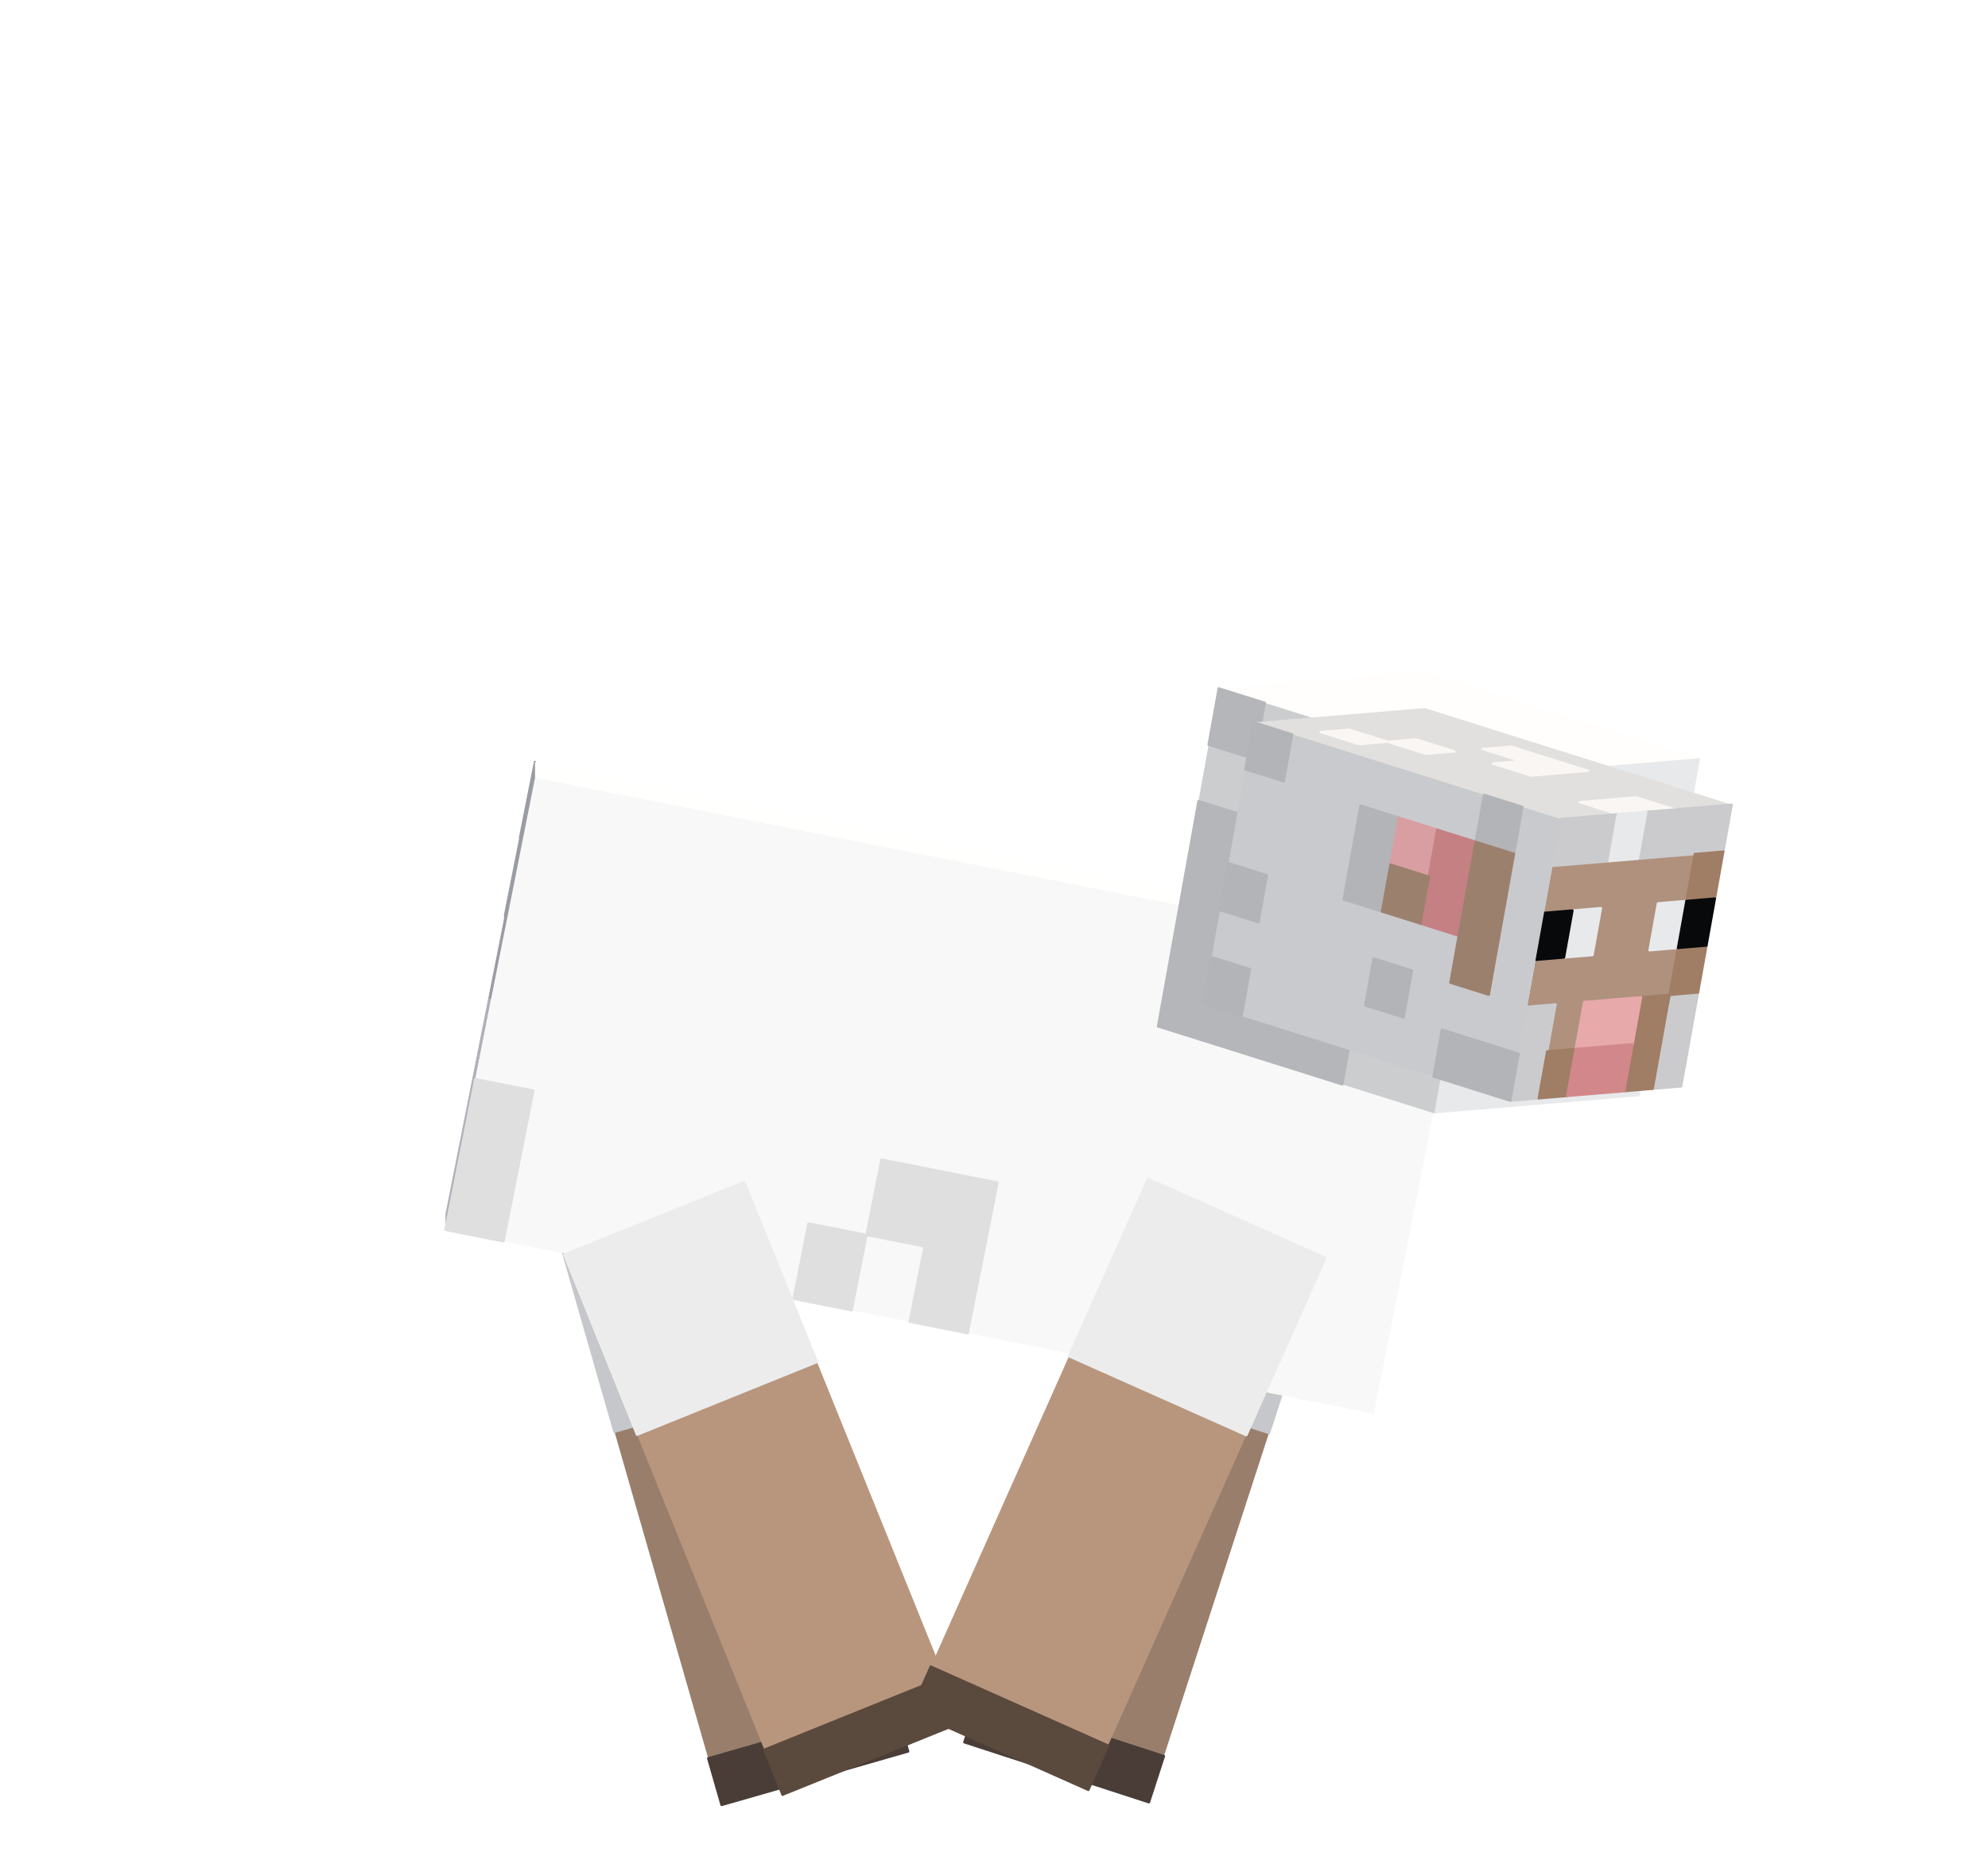
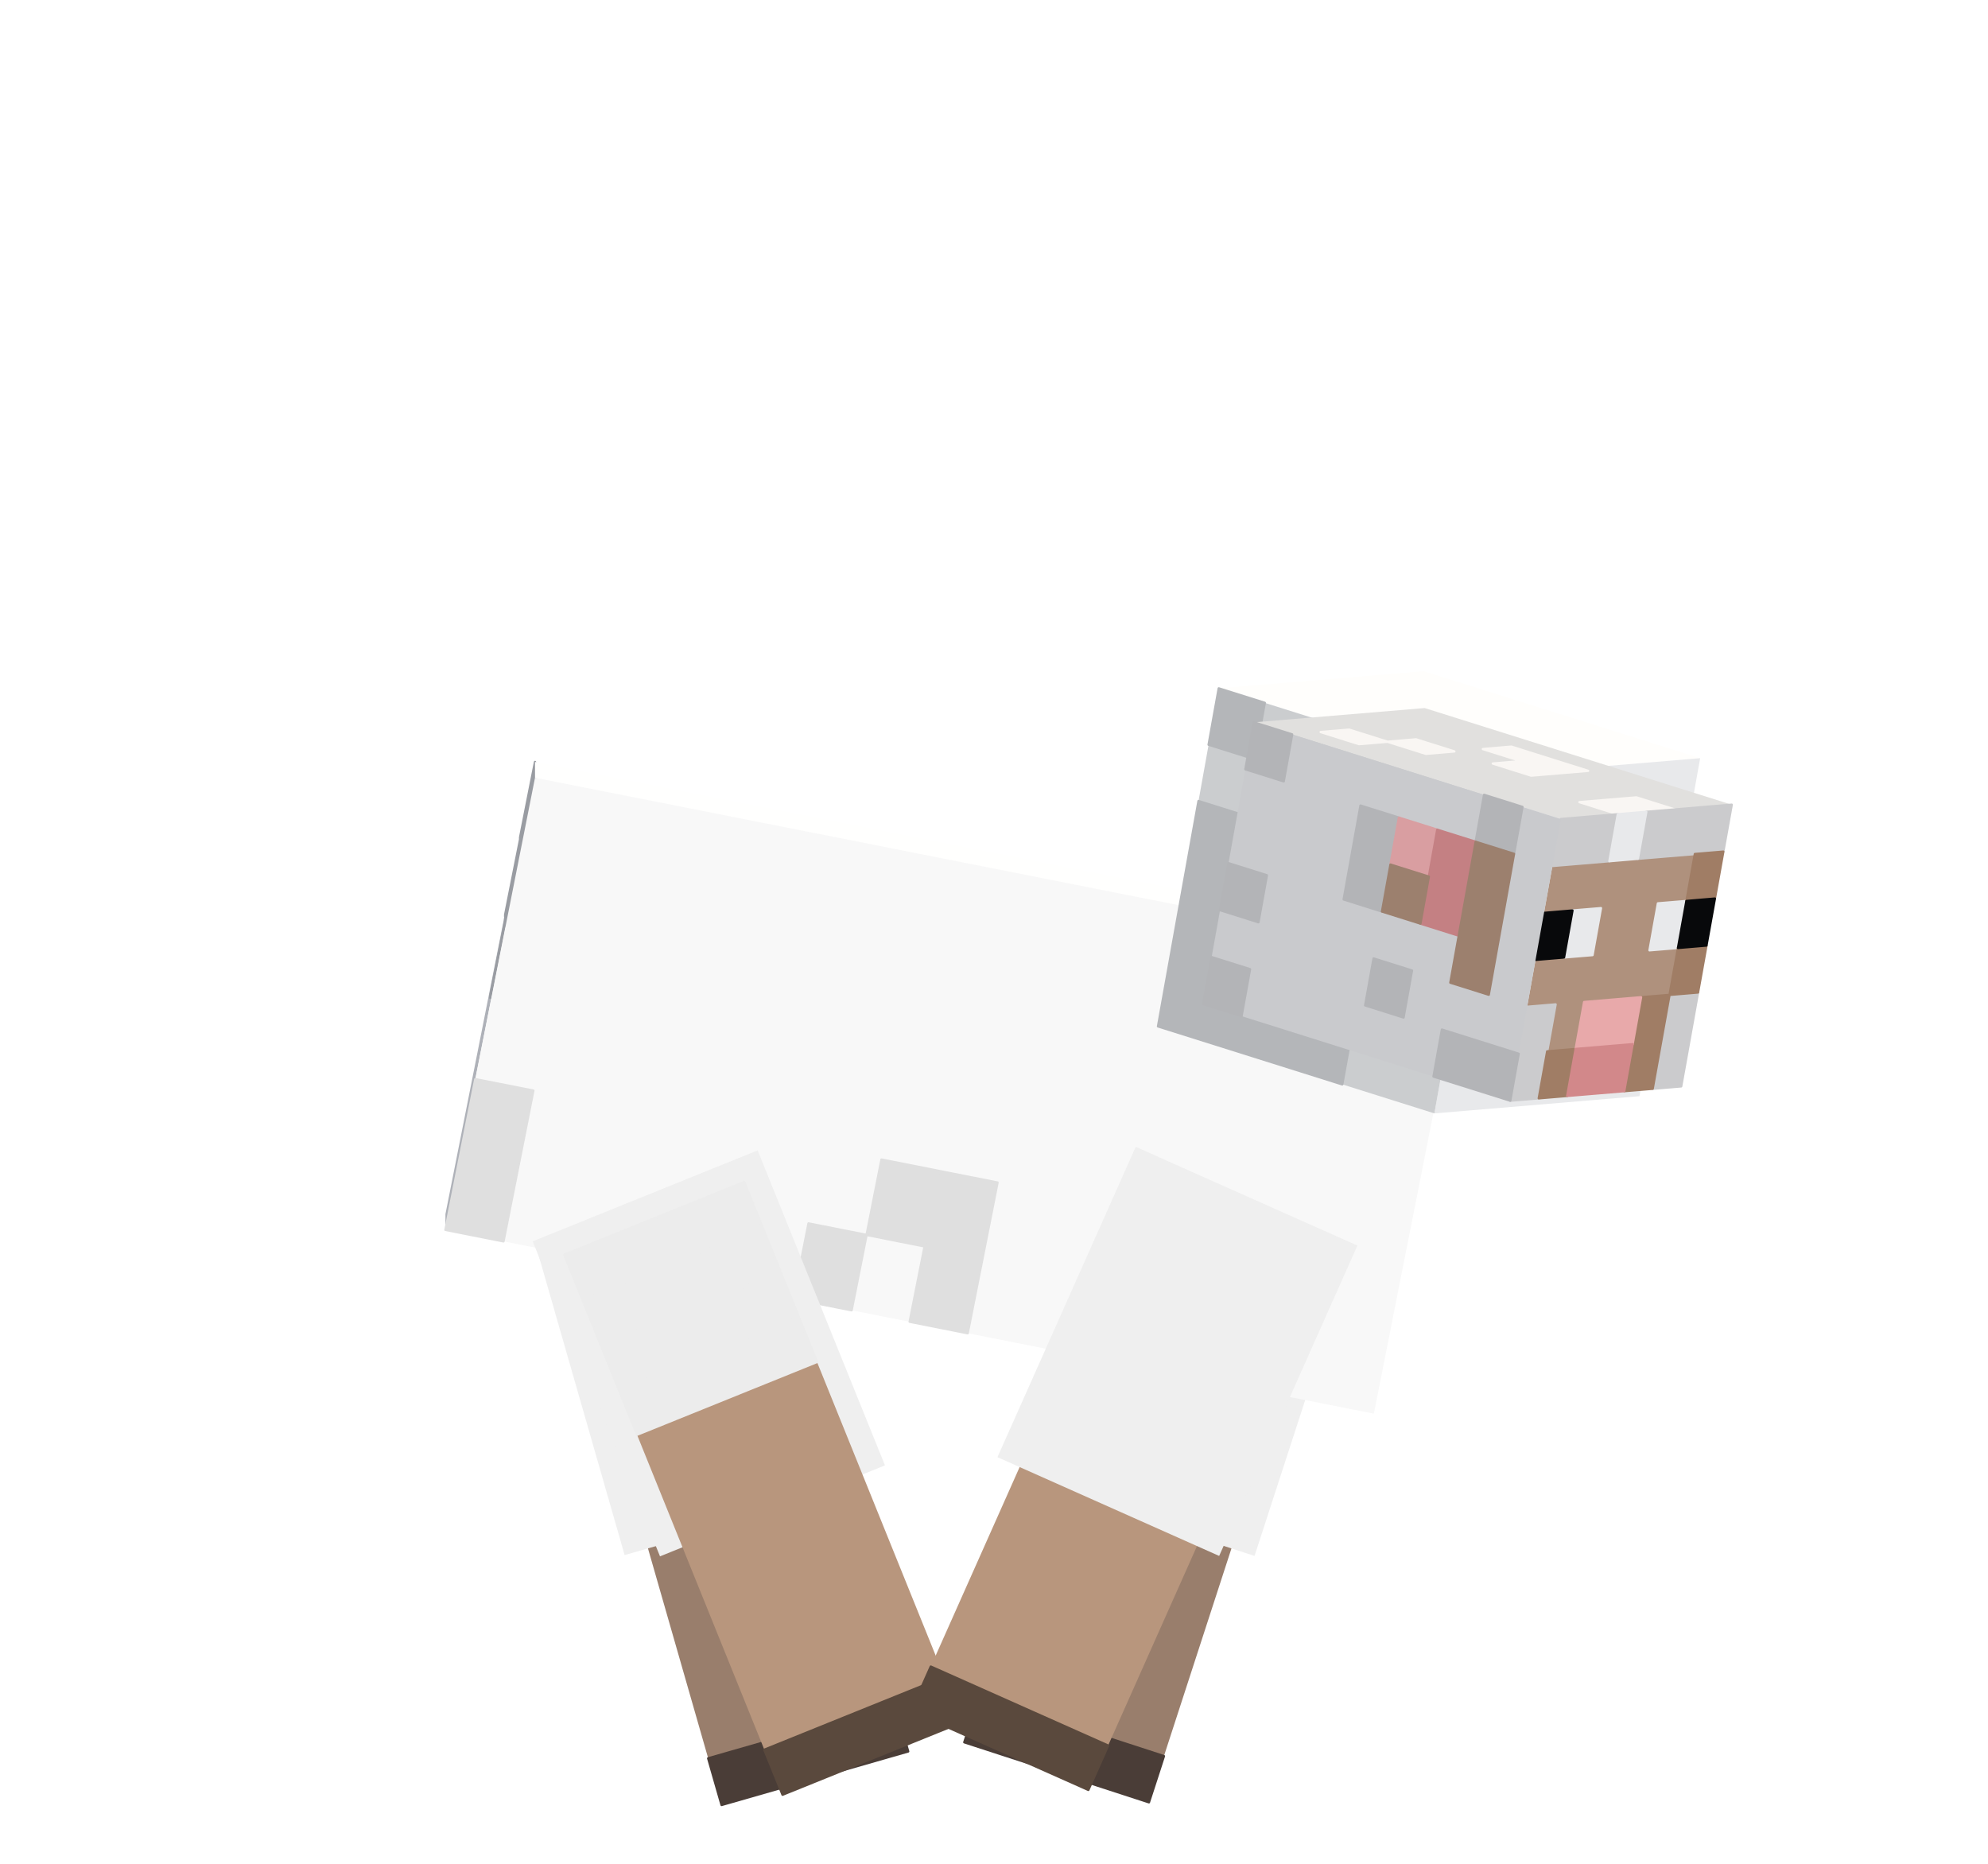
<svg xmlns="http://www.w3.org/2000/svg" viewBox="0 0 512 480" width="512" height="480" role="img" aria-labelledby="death-4-title">
  <g id="sheep">
    <g id="leg-hind-left" aria-label="Hind left leg">
      <g class="face" data-face="nx">
        <path fill="#997e6c" d="M144.47 320.67L192.53 306.88L233.9 451.06L185.84 464.85Z" />
        <path fill="#c5c7ca" stroke="#c5c7ca" stroke-width=".6" stroke-linejoin="round" d="M144.47 320.67L192.53 306.88L195.98 318.9L147.92 332.69ZM147.92 332.69L195.98 318.9L199.43 330.91L151.36 344.7ZM151.36 344.7L199.43 330.91L202.87 342.93L154.81 356.72ZM154.81 356.72L202.87 342.93L206.32 354.94L158.26 368.73Z" />
        <path fill="#4a3d37" stroke="#4a3d37" stroke-width=".6" stroke-linejoin="round" d="M182.39 452.84L230.45 439.05L233.9 451.06L185.84 464.85Z" />
      </g>
    </g>
+     <g id="wool-hind-left" aria-label="Wool hind left">
+       <g class="face" data-face="nx">
+         <path fill="#efefef" d="M136.74 316.39L196.81 299.15L220.95 383.26L160.87 400.49Z" />
+       </g>
+     </g>
    <g id="leg-front-left" aria-label="Front left leg">
      <g class="face" data-face="nx">
        <path fill="#997e6c" d="M294.72 306.05L342.28 321.5L295.9 464.16L248.35 448.7Z" />
        <path fill="#c5c7ca" stroke="#c5c7ca" stroke-width=".6" stroke-linejoin="round" d="M294.72 306.05L342.28 321.5L338.41 333.39L290.86 317.93ZM290.86 317.93L338.41 333.39L334.55 345.28L287 329.82ZM287 329.82L334.55 345.28L330.68 357.17L283.13 341.71ZM283.13 341.71L330.68 357.17L326.82 369.06L279.27 353.6Z" />
        <path fill="#4a3d37" stroke="#4a3d37" stroke-width=".6" stroke-linejoin="round" d="M252.21 436.81L299.76 452.27L295.9 464.16L248.35 448.7Z" />
+       </g>
+     </g>
+     <g id="wool-front-left" aria-label="Wool front left">
+       <g class="face" data-face="nx">
+         <path fill="#efefef" d="M290.71 298.17L350.15 317.49L323.1 400.71L263.66 381.38Z" />
      </g>
    </g>
    <g id="body" aria-label="Body">
      <g class="face" data-face="bottom">
        <path fill="#7e6a5f" d="M140.43 298.92L140.43 296.1L155 222.56L155 225.38Z" />
        <path fill="#aaabb1" stroke="#aaabb1" stroke-width=".6" stroke-linejoin="round" d="M140.43 298.92L140.43 298.57L142.86 286.31L142.86 286.66ZM142.86 286.66L142.86 285.96L145.29 273.7L145.29 274.41ZM142.86 285.25L142.86 284.9L145.29 272.64L145.29 273ZM145.29 273L145.29 272.64L147.72 260.39L147.72 260.74ZM150.14 249.89L150.14 249.54L152.57 237.28L152.57 237.63ZM150.14 248.83L150.14 248.48L152.57 236.23L152.57 236.58ZM152.57 236.93L152.57 236.58L155 224.32L155 224.67ZM152.57 235.52L152.57 235.17L155 222.91L155 223.26Z" />
      </g>
      <g class="face" data-face="back">
        <path fill="#c3a28b" d="M351.19 261.4L351.19 264.22L155 225.38L155 222.56Z" />
        <path fill="#f8f6f4" stroke="#f8f6f4" stroke-width=".6" stroke-linejoin="round" d="M338.93 260.38L338.93 261.08L326.67 258.66L326.67 257.95ZM326.67 258.66L326.67 259.01L314.4 256.58L314.4 256.23ZM314.4 255.17L314.4 255.52L302.14 253.1L302.14 252.74ZM302.14 251.69L302.14 252.04L289.88 249.61L289.88 249.26ZM302.14 252.74L302.14 253.45L289.88 251.02L289.88 250.32ZM302.14 253.8L302.14 254.51L289.88 252.08L289.88 251.37ZM289.88 249.96L289.88 250.32L277.62 247.89L277.62 247.54ZM289.88 251.37L289.88 251.73L277.62 249.3L277.62 248.95ZM277.62 248.24L277.62 248.59L265.36 246.17L265.36 245.81ZM265.36 244.76L265.36 245.46L253.1 243.03L253.1 242.33ZM253.1 241.98L253.1 242.33L240.83 239.9L240.83 239.55ZM240.83 241.31L240.83 241.66L228.57 239.24L228.57 238.88ZM228.57 237.48L228.57 237.83L216.31 235.4L216.31 235.05ZM228.57 238.53L228.57 239.59L216.31 237.16L216.31 236.11ZM216.31 235.05L216.31 235.4L204.05 232.97L204.05 232.62ZM216.31 235.75L216.31 236.11L204.05 233.68L204.05 233.33ZM204.05 232.27L204.05 232.62L191.79 230.19L191.79 229.84ZM204.05 233.68L204.05 234.03L191.79 231.6L191.79 231.25ZM191.79 231.96L191.79 232.31L179.52 229.88L179.52 229.53ZM179.52 227.41L179.52 227.77L167.26 225.34L167.26 224.99ZM179.52 228.82L179.52 229.18L167.26 226.75L167.26 226.4ZM179.52 229.53L179.52 230.23L167.26 227.81L167.26 227.1ZM167.26 226.4L167.26 226.75L155 224.32L155 223.97Z" />
      </g>
      <g class="face" data-face="nx">
        <path fill="#b8957c" d="M351.19 264.22L336.62 337.76L140.43 298.92L155 225.38Z" />
        <path fill="#ececec" stroke="#ececec" stroke-width=".6" stroke-linejoin="round" d="M348.76 276.47L346.33 288.73L334.07 286.3L336.5 274.05ZM341.48 313.24L336.62 337.76L324.36 335.33L329.22 310.82ZM334.07 286.3L329.22 310.82L316.95 308.39L321.81 283.87ZM326.67 259.36L324.24 271.62L311.98 269.19L314.4 256.93ZM321.81 283.87L316.95 308.39L304.69 305.96L309.55 281.45ZM309.55 281.45L307.12 293.7L294.86 291.28L297.29 279.02ZM304.69 305.96L302.26 318.22L290 315.79L292.43 303.53ZM302.14 254.51L299.71 266.76L287.45 264.34L289.88 252.08ZM290 315.79L287.57 328.05L275.31 325.62L277.74 313.36ZM280.17 301.11L277.74 313.36L265.48 310.94L267.91 298.68ZM277.62 249.65L275.19 261.91L262.93 259.48L265.36 247.22ZM262.93 259.48L255.64 296.25L243.38 293.82L250.67 257.05ZM250.67 257.05L245.81 281.57L233.55 279.14L238.41 254.63ZM243.38 293.82L240.95 306.08L228.69 303.65L231.12 291.4ZM238.41 254.63L235.98 266.88L223.71 264.46L226.14 252.2ZM233.55 279.14L231.12 291.4L218.86 288.97L221.29 276.71ZM228.69 303.65L226.26 315.91L214 313.48L216.43 301.23ZM223.71 264.46L221.29 276.71L209.02 274.29L211.45 262.03ZM218.86 288.97L214 313.48L201.74 311.06L206.6 286.54ZM199.19 259.6L196.76 271.86L184.5 269.43L186.93 257.17ZM194.33 284.12L191.91 296.37L179.64 293.94L182.07 281.69ZM167.38 291.52L164.95 303.77L152.69 301.35L155.12 289.09ZM167.26 227.81L164.83 240.06L152.57 237.63L155 225.38Z" />
      </g>
    </g>
    <g id="wool-body" aria-label="Wool body">
      <g class="face" data-face="bottom">
        <path fill="#aeb1b8" d="M114.72 316.74L114.72 312.69L137.79 196.24L137.79 200.3Z" />
        <path fill="#999ca2" stroke="#999ca2" stroke-width=".6" stroke-linejoin="round" d="M126.26 257L126.26 256.49L130.1 237.08L130.1 237.59ZM130.1 238.6L130.1 238.1L133.95 218.69L133.95 219.2ZM130.1 237.59L130.1 236.58L133.95 217.17L133.95 218.18ZM130.1 236.07L130.1 235.57L133.95 216.16L133.95 216.66ZM133.95 219.7L133.95 215.65L137.79 196.24L137.79 200.3Z" />
      </g>
      <g class="face" data-face="back">
        <path fill="#fffffe" d="M376.9 243.58L376.9 247.63L137.79 200.3L137.79 196.24Z" />
      </g>
      <g class="face" data-face="nx">
        <path fill="#f8f8f8" d="M376.9 247.63L353.83 364.07L114.72 316.74L137.79 200.3Z" />
        <path fill="#dfdfdf" stroke="#dfdfdf" stroke-width=".6" stroke-linejoin="round" d="M256.91 304.55L249.22 343.36L234.28 340.4L241.97 301.59ZM241.97 301.59L238.12 321L223.18 318.04L227.02 298.63ZM223.18 318.04L219.33 337.45L204.39 334.49L208.23 315.08ZM137.36 280.88L129.67 319.7L114.72 316.74L122.41 277.92Z" />
      </g>
    </g>
    <g id="wool-head" aria-label="Wool head">
      <g class="face" data-face="top">
        <path fill="#fffefc" d="M313.88 177.28L366.7 172.86L437.87 195.26L385.05 199.68Z" />
      </g>
      <g class="face" data-face="front">
        <path fill="#e8e9eb" d="M385.05 199.68L437.87 195.26L422.24 282.31L369.42 286.74Z" />
      </g>
      <g class="face" data-face="nx">
        <path fill="#cbcdcf" d="M313.88 177.28L385.05 199.68L369.42 286.74L298.24 264.33Z" />
        <path fill="#b4b6b9" stroke="#b4b6b9" stroke-width=".6" stroke-linejoin="round" d="M313.88 177.28L325.74 181.01L323.13 195.52L311.27 191.79ZM308.67 206.3L320.53 210.03L317.92 224.54L306.06 220.81ZM306.06 220.81L317.92 224.54L315.32 239.05L303.45 235.32ZM303.45 235.32L315.32 239.05L312.71 253.56L300.85 249.82ZM300.85 249.82L348.3 264.76L345.69 279.27L298.24 264.33Z" />
      </g>
    </g>
    <g id="head" aria-label="Head">
      <g class="face" data-face="top">
        <path fill="#e1e0de" d="M322.91 186.03L366.92 182.35L446 207.24L401.99 210.93Z" />
        <path fill="#f9f6f3" stroke="#f9f6f3" stroke-width=".6" stroke-linejoin="round" d="M340.13 188.53L347.46 187.91L357.35 191.03L350.01 191.64ZM357.35 191.03L364.69 190.41L374.57 193.52L367.23 194.14ZM381.91 192.91L389.24 192.29L399.13 195.41L391.79 196.02ZM384.46 196.64L399.13 195.41L409.01 198.52L394.34 199.75ZM406.78 206.58L421.45 205.36L431.33 208.47L416.66 209.7Z" />
      </g>
      <g class="face" data-face="front">
        <path fill="#af917d" d="M401.99 210.93L446 207.24L432.98 279.78L388.96 283.47Z" />
        <path fill="#cbcbcd" stroke="#cbcbcd" stroke-width=".6" stroke-linejoin="round" d="M401.99 210.93L416.66 209.7L414.49 221.79L399.82 223.02ZM424 209.08L446 207.24L443.83 219.33L421.83 221.17ZM393.3 259.29L400.64 258.67L398.47 270.77L391.13 271.38ZM429.98 256.22L437.32 255.6L435.15 267.69L427.81 268.31ZM391.13 271.38L398.47 270.77L396.3 282.86L388.96 283.47ZM427.81 268.31L435.15 267.69L432.98 279.78L425.64 280.4Z" />
        <path fill="#e8e9eb" stroke="#e8e9eb" stroke-width=".6" stroke-linejoin="round" d="M416.66 209.7L424 209.08L421.83 221.17L414.49 221.79ZM404.98 234.49L412.32 233.88L410.15 245.97L402.81 246.58ZM426.99 232.65L434.33 232.04L432.16 244.13L424.82 244.74Z" />
        <path fill="#a07d65" stroke="#a07d65" stroke-width=".6" stroke-linejoin="round" d="M436.5 219.94L443.83 219.33L441.66 231.42L434.33 232.04ZM432.16 244.13L439.49 243.51L437.32 255.6L429.98 256.22ZM422.65 256.83L429.98 256.22L427.81 268.31L420.48 268.92ZM398.47 270.77L405.8 270.15L403.63 282.24L396.3 282.86ZM420.48 268.92L427.81 268.31L425.64 280.4L418.31 281.01Z" />
        <path fill="#08090b" stroke="#08090b" stroke-width=".6" stroke-linejoin="round" d="M397.65 235.11L404.98 234.49L402.81 246.58L395.48 247.2ZM434.33 232.04L441.66 231.42L439.49 243.51L432.16 244.13Z" />
        <path fill="#e8a9aa" stroke="#e8a9aa" stroke-width=".6" stroke-linejoin="round" d="M407.98 258.06L422.65 256.83L420.48 268.92L405.8 270.15Z" />
        <path fill="#d2888a" stroke="#d2888a" stroke-width=".6" stroke-linejoin="round" d="M405.8 270.15L420.48 268.92L418.31 281.01L403.63 282.24Z" />
      </g>
      <g class="face" data-face="nx">
        <path fill="#c9cacd" d="M322.91 186.03L401.99 210.93L388.96 283.47L309.88 258.58Z" />
        <path fill="#b3b4b7" stroke="#b3b4b7" stroke-width=".6" stroke-linejoin="round" d="M322.91 186.03L332.79 189.14L330.62 201.23L320.74 198.12ZM382.22 204.7L392.1 207.81L389.93 219.9L380.05 216.79ZM350.39 207.46L360.28 210.57L358.11 222.66L348.22 219.55ZM348.22 219.55L358.11 222.66L355.93 234.75L346.05 231.64ZM316.39 222.3L326.28 225.42L324.11 237.51L314.22 234.4ZM353.76 246.84L363.65 249.95L361.48 262.04L351.59 258.93ZM312.05 246.49L321.94 249.6L319.76 261.69L309.88 258.58ZM371.36 265.16L391.13 271.38L388.96 283.47L369.19 277.25Z" />
        <path fill="#d99ea1" stroke="#d99ea1" stroke-width=".6" stroke-linejoin="round" d="M360.28 210.57L370.16 213.68L367.99 225.77L358.11 222.66Z" />
        <path fill="#c48083" stroke="#c48083" stroke-width=".6" stroke-linejoin="round" d="M370.16 213.68L380.05 216.79L377.88 228.88L367.99 225.77ZM367.99 225.77L377.88 228.88L375.7 240.97L365.82 237.86Z" />
        <path fill="#9c806e" stroke="#9c806e" stroke-width=".6" stroke-linejoin="round" d="M380.05 216.79L389.93 219.9L387.76 232L377.88 228.88ZM358.11 222.66L367.99 225.77L365.82 237.86L355.93 234.75ZM377.88 228.88L387.76 232L385.59 244.09L375.7 240.97ZM375.7 240.97L385.59 244.09L383.42 256.18L373.53 253.07Z" />
      </g>
    </g>
+     <g id="wool-hind-right" aria-label="Wool hind right">
+       <g class="face" data-face="nx">
+         <path fill="#efefef" d="M137.19 319.69L195.13 296.27L227.92 377.39L169.98 400.82Z" />
+       </g>
+     </g>
    <g id="leg-hind-right" aria-label="Hind right leg">
      <g class="face" data-face="nx">
        <path fill="#b8967d" d="M145.32 323.14L191.68 304.41L247.89 443.47L201.54 462.21Z" />
        <path fill="#ececec" stroke="#ececec" stroke-width=".6" stroke-linejoin="round" d="M145.32 323.14L191.68 304.41L196.36 316L150.01 334.73ZM150.01 334.73L196.36 316L201.05 327.58L154.69 346.32ZM154.69 346.32L201.05 327.58L205.73 339.17L159.38 357.91ZM159.38 357.91L205.73 339.17L210.42 350.76L164.06 369.5Z" />
        <path fill="#5a493d" stroke="#5a493d" stroke-width=".6" stroke-linejoin="round" d="M196.85 450.62L243.21 431.89L247.89 443.47L201.54 462.21Z" />
      </g>
    </g>
    <g id="leg-front-right" aria-label="Front right leg">
      <g class="face" data-face="nx">
        <path fill="#b8967d" d="M295.66 303.6L341.34 323.95L280.3 460.97L234.63 440.63Z" />
        <path fill="#ececec" stroke="#ececec" stroke-width=".6" stroke-linejoin="round" d="M295.66 303.6L341.34 323.95L336.25 335.37L290.58 315.02ZM290.58 315.02L336.25 335.37L331.16 346.78L285.49 326.44ZM285.49 326.44L331.16 346.78L326.08 358.2L280.4 337.86ZM280.4 337.86L326.08 358.2L320.99 369.62L275.32 349.28Z" />
        <path fill="#5a493d" stroke="#5a493d" stroke-width=".6" stroke-linejoin="round" d="M239.72 429.21L285.39 449.55L280.3 460.97L234.63 440.63Z" />
      </g>
    </g>
+     <g id="wool-front-right" aria-label="Wool front right">
+       <g class="face" data-face="nx">
+         <path fill="#efefef" d="M292.5 295.35L349.59 320.78L313.99 400.71L256.89 375.28Z" />
+       </g>
+     </g>
  </g>
</svg>
